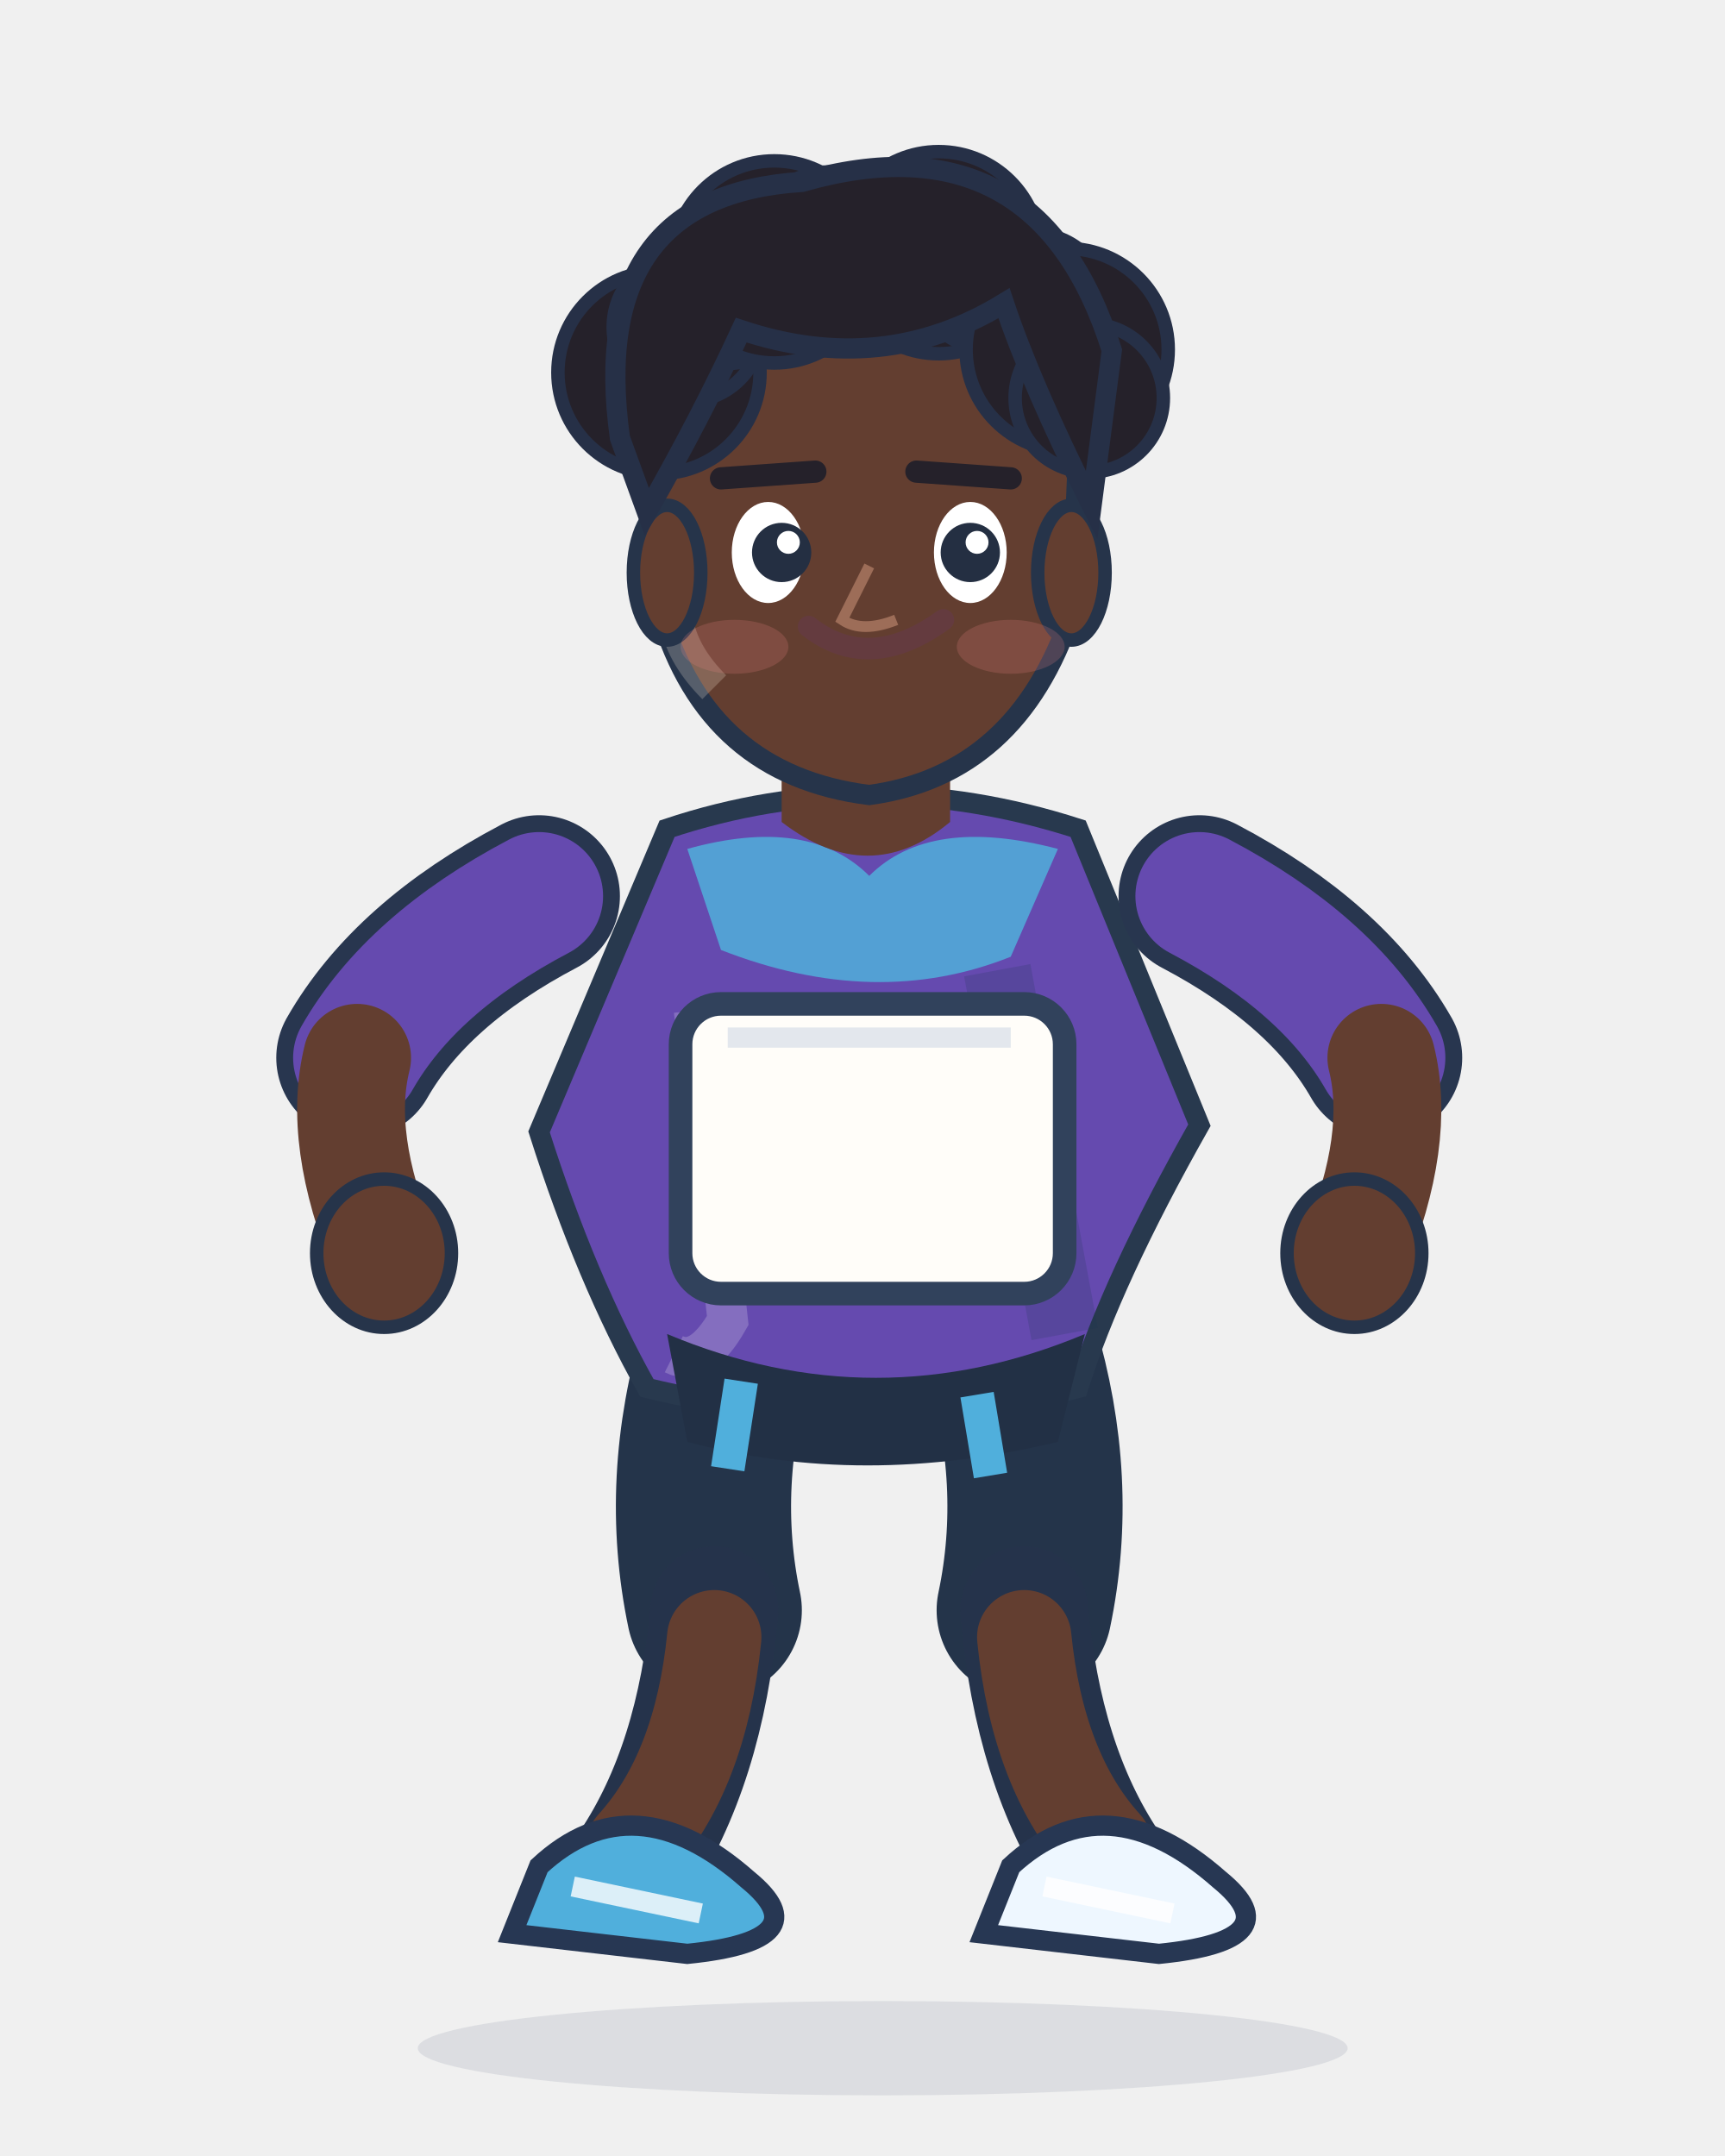
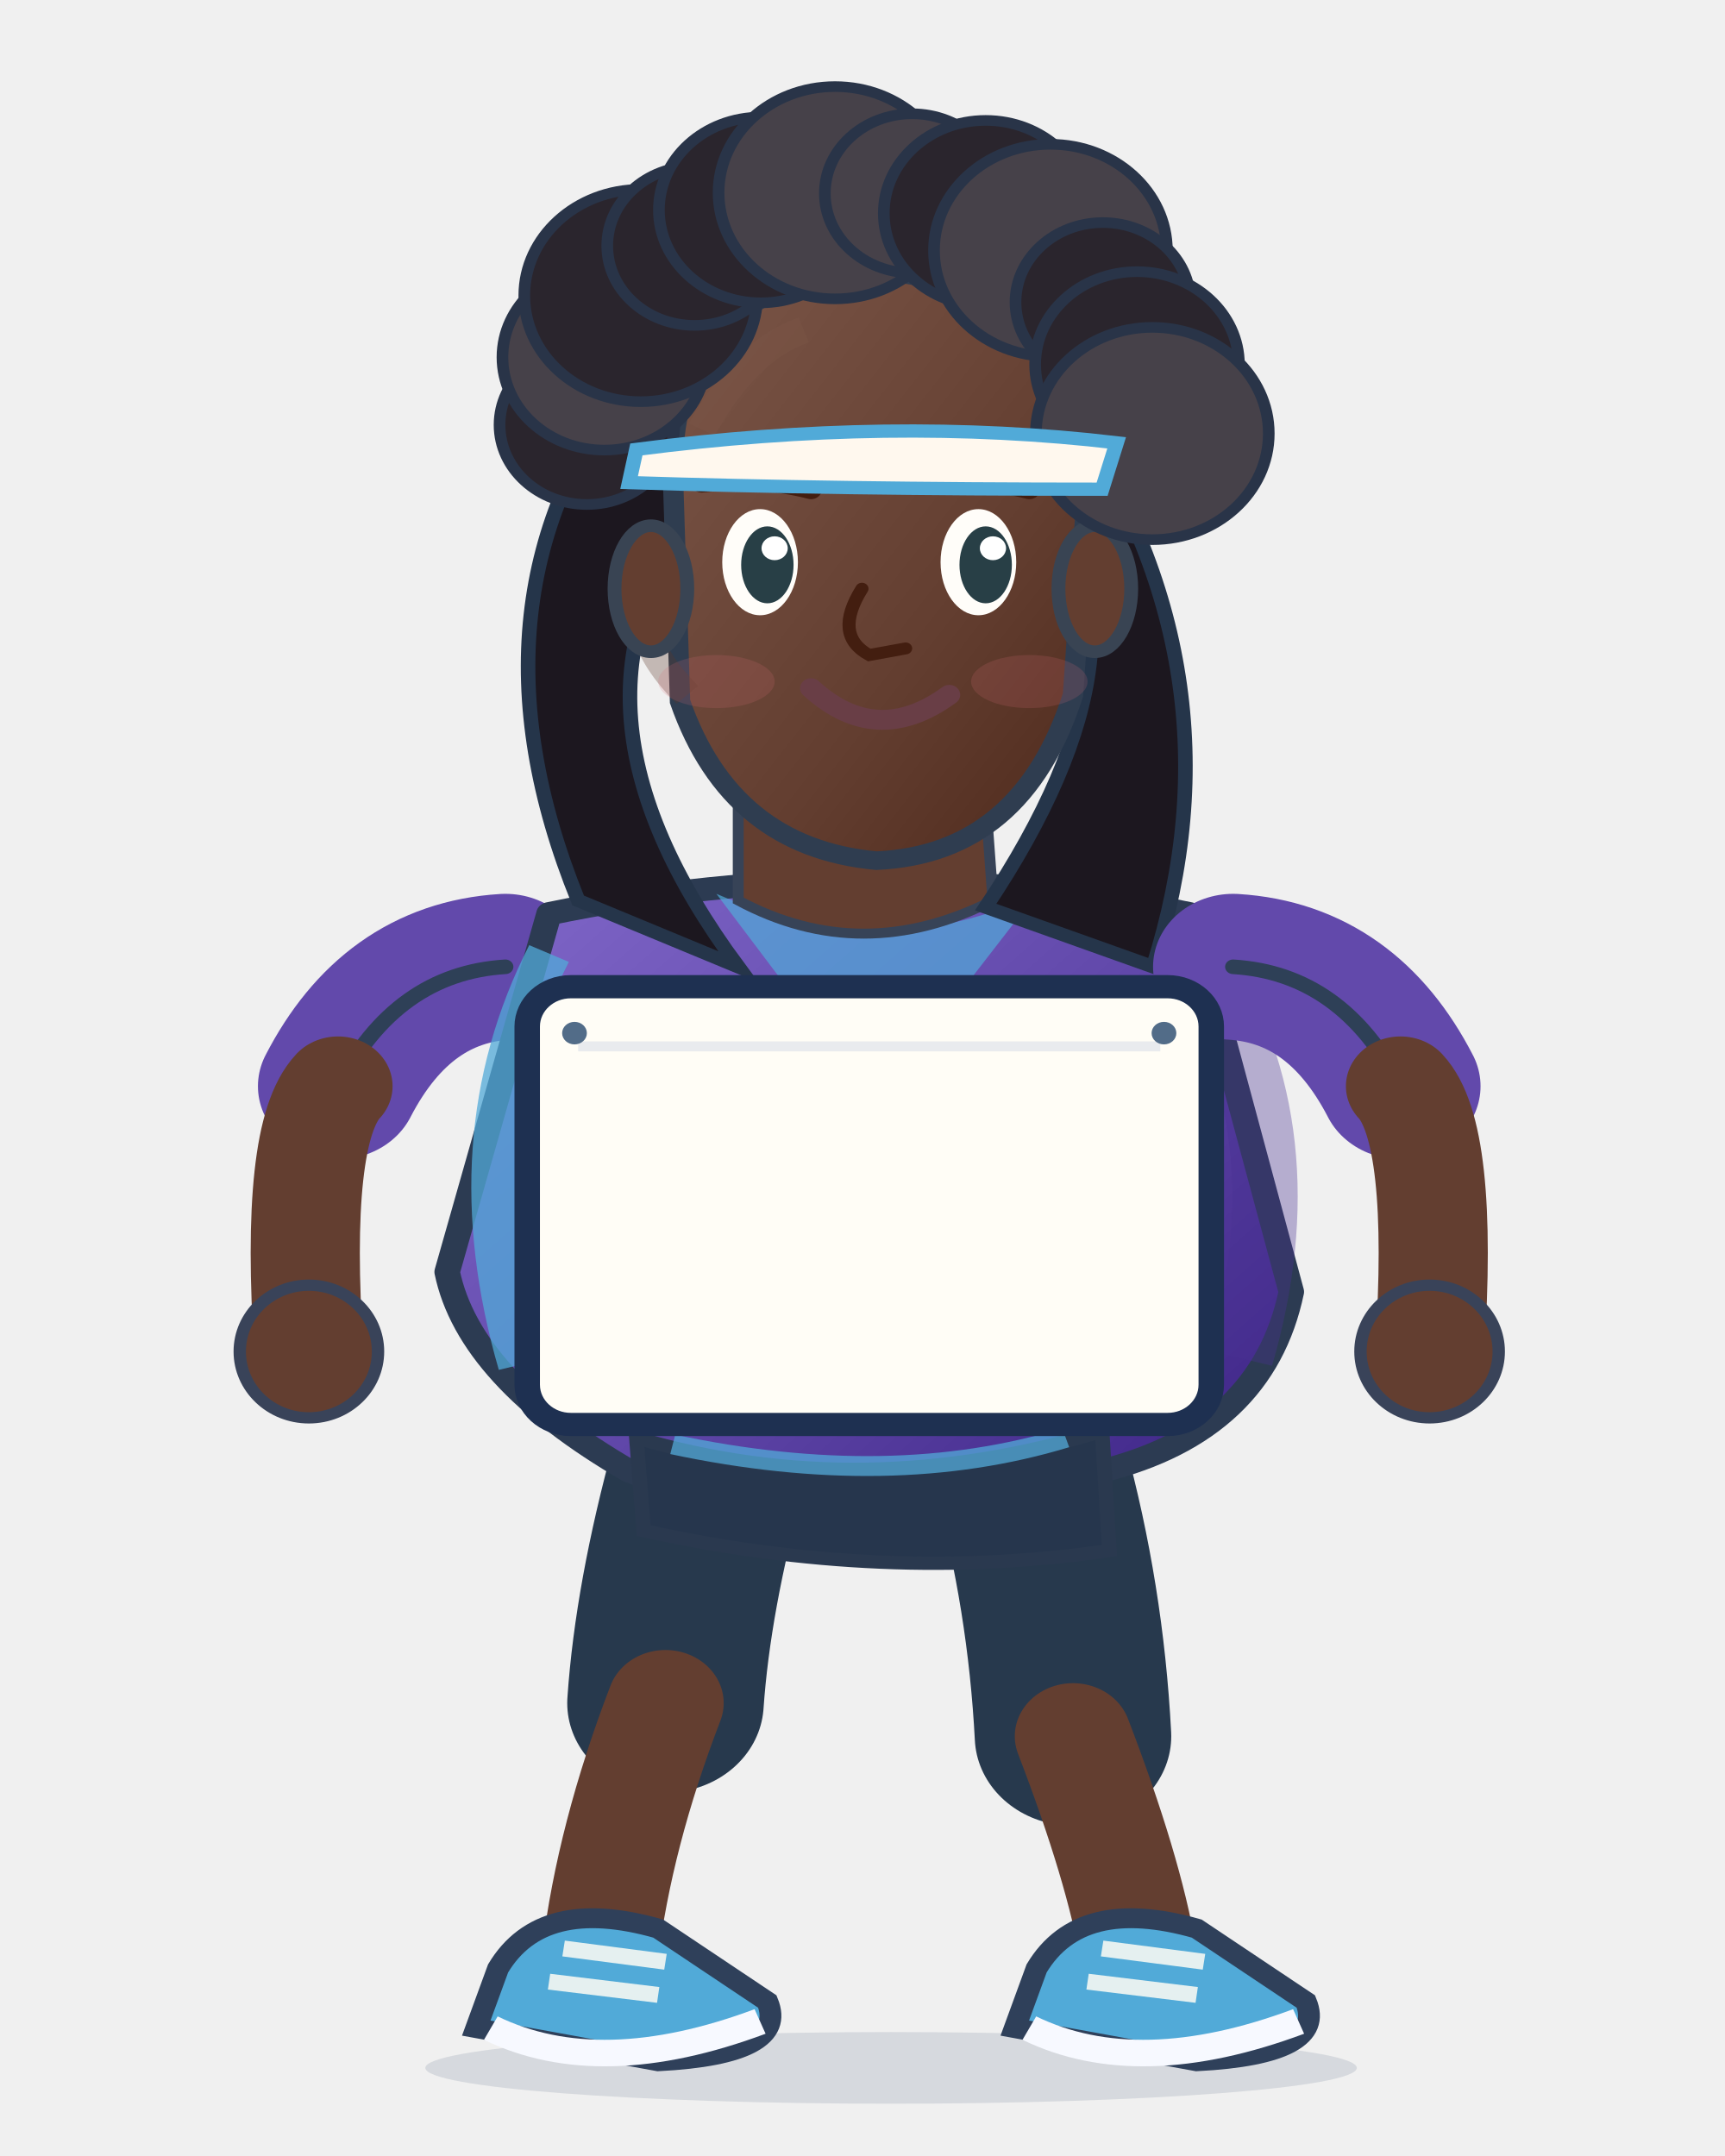
- <svg xmlns="http://www.w3.org/2000/svg" width="256" height="320" viewBox="0 0 256 320" role="img" aria-label="US male run">
-   <g id="body_12_pose" transform="translate(0 0)">
-     <ellipse cx="131" cy="304" rx="69" ry="7" fill="#26385c" opacity=".10" />
+ <svg xmlns="http://www.w3.org/2000/svg" width="256" height="320" viewBox="0 0 256 320" role="img" aria-label="SnackDash original adult runner body_12 run">
+   <defs>
+     <linearGradient id="skin_11" x1="0" y1="0" x2=".9" y2="1">
+       <stop offset="0" stop-color="#7b5648" />
+       <stop offset=".65" stop-color="#633e30" />
+       <stop offset="1" stop-color="#512c1e" />
+     </linearGradient>
+     <linearGradient id="shirt_11" x1="0" y1="0" x2=".94" y2=".8">
+       <stop offset="0" stop-color="#8168ca" />
+       <stop offset=".56" stop-color="#6249AB" />
+       <stop offset="1" stop-color="#442b8d" />
+     </linearGradient>
+   </defs>
+   <g id="character_anchor" transform="translate(129 302) scale(1.08 0.9845) translate(-129 -302)">
+     <ellipse cx="132" cy="307" rx="64" ry="5.4" fill="#273F61" opacity=".13" />
    <g id="legs">
      <g id="leg_left">
-         <path d="M108 200 Q102 220 106 239" stroke="#24344a" stroke-width="26" stroke-linecap="round" fill="none" />
-         <path d="M106 239 Q104 262 94 277" stroke="#25334b" stroke-width="19" stroke-linecap="round" fill="none" />
-         <path d="M106 243 Q104 263 94 274" stroke="#633e30" stroke-width="14" stroke-linecap="round" fill="none" />
-         <path d="M80 277 Q94 264 111 279 Q122 288 102 290 L76 287Z" fill="#50afdc" stroke="#273753" stroke-width="3" />
-         <path d="M85 280 L104 284" stroke="#ffffff" stroke-width="3" opacity=".8" />
+         <path d="M107 216 Q102 236 101 252" stroke="#27394D" stroke-width="27" stroke-linecap="round" fill="none" />
+         <path d="M101 252 Q94 272 92 290" stroke="#633e30" stroke-width="16" stroke-linecap="round" fill="none" />
+         <g>
+           <path d="M78 292 Q84 281 100 286 L115 297 Q118 305 100 306 L75 301Z" fill="#51AAD8" stroke="#2F405A" stroke-width="3" />
+           <path d="M77 301 Q92 309 114 300" stroke="#F7F9FF" stroke-width="4" fill="none" />
+           <path d="M85 294 L100 296 M87 289 L101 291" stroke="#FFFDF4" stroke-width="2.4" opacity=".85" />
+         </g>
      </g>
      <g id="leg_right">
-         <path d="M150 200 Q156 220 152 239" stroke="#24344a" stroke-width="26" stroke-linecap="round" fill="none" />
-         <path d="M152 239 Q154 262 164 277" stroke="#25334b" stroke-width="19" stroke-linecap="round" fill="none" />
-         <path d="M152 243 Q154 263 164 274" stroke="#633e30" stroke-width="14" stroke-linecap="round" fill="none" />
-         <path d="M150 277 Q164 264 181 279 Q192 288 172 290 L146 287Z" fill="#eef7ff" stroke="#273753" stroke-width="3" />
-         <path d="M155 280 L174 284" stroke="#ffffff" stroke-width="3" opacity=".8" />
+         <path d="M151 216 Q156 236 157 257" stroke="#27394D" stroke-width="27" stroke-linecap="round" fill="none" />
+         <path d="M157 257 Q164 277 166 290" stroke="#633e30" stroke-width="16" stroke-linecap="round" fill="none" />
+         <g>
+           <path d="M152 292 Q158 281 174 286 L189 297 Q192 305 174 306 L149 301Z" fill="#51AAD8" stroke="#2F405A" stroke-width="3" />
+           <path d="M151 301 Q166 309 188 300" stroke="#F7F9FF" stroke-width="4" fill="none" />
+           <path d="M159 294 L174 296 M161 289 L175 291" stroke="#FFFDF4" stroke-width="2.4" opacity=".85" />
+         </g>
      </g>
    </g>
    <g id="arm_left">
-       <path d="M80 133 Q61 143 53 157" fill="none" stroke="#28364f" stroke-width="24" stroke-linecap="round" />
-       <path d="M80 133 Q61 143 53 157" fill="none" stroke="#654aaf" stroke-width="19" stroke-linecap="round" />
-       <path d="M53 157 Q50 169 57 186" stroke="#633e30" stroke-width="16" stroke-linecap="round" fill="none" />
-       <ellipse cx="57" cy="186" rx="10" ry="11" fill="#633e30" stroke="#26344a" stroke-width="2" />
+       <path d="M79 141 Q64 142 56 159" stroke="#6249AB" stroke-width="22" stroke-linecap="round" fill="none" />
+       <path d="M79 141 Q64 142 56 159" stroke="#2E4057" stroke-width="2.2" stroke-linecap="round" fill="none" />
+       <path d="M56 159 Q50 166 52 199" stroke="#633e30" stroke-width="15" stroke-linecap="round" fill="none" />
+       <ellipse cx="52" cy="199" rx="9.5" ry="10" fill="#633e30" stroke="#394359" stroke-width="1.7" />
    </g>
    <g id="torso">
-       <path d="M99 123 Q129 113 160 123 L178 167 Q165 190 160 206 Q129 214 96 206 Q87 190 80 168Z" fill="#654aaf" stroke="#28394e" stroke-width="3" />
-       <path d="M102 126 Q120 121 129 130 Q138 121 157 126 L150 142 Q130 150 107 141Z" fill="#50afdc" opacity=".84" />
-       <path d="M103 150 L108 196 Q104 203 100 201" stroke="#fff" stroke-opacity=".20" stroke-width="6" fill="none" />
-       <path d="M148 144 L158 198" stroke="#193451" stroke-opacity=".18" stroke-width="10" fill="none" />
-       <path d="M116 113 L116 122 Q129 132 141 122 L141 111Z" fill="#633e30" />
-       <path d="M99 198 Q130 211 161 198 L157 214 Q128 221 102 214Z" fill="#223045" />
-       <path d="M110 205 L108 218 M145 207 L147 219" stroke="#50afdc" stroke-width="5" />
+       <path d="M85 133 Q129 123 173 133 L187 190 Q183 211 161 217 Q129 231 96 217 Q74 203 71 187Z" fill="url(#shirt_11)" stroke="#2C3B52" stroke-width="3.5" stroke-linejoin="round" />
+       <path d="M85 139 Q72 167 81 201" stroke="#51AAD8" stroke-width="6" opacity=".75" fill="none" />
+       <path d="M174 140 Q189 166 180 200" stroke="#493092" stroke-width="9" opacity=".35" fill="none" />
+       <path d="M108 130 L119 146 L140 147 L152 130 Q131 141 108 130Z" fill="#51AAD8" opacity=".7" />
+       <path d="M114 129 Q128 139 144 129" stroke="#2B3D50" stroke-width="3" fill="none" />
+       <path d="M97 212 Q128 222 161 211 L162 229 Q131 234 98 226Z" fill="#26364D" stroke="#2A394F" stroke-width="2" />
+       <path d="M102 213 Q132 220 156 212" stroke="#51AAD8" stroke-width="3" fill="none" opacity=".75" />
+       <path d="M111 116 L111 131 Q128 141 146 131 L145 116" fill="#633e30" stroke="#374357" stroke-width="1.5" />
+     </g>
+     <g id="hair_back">
+       <path d="M97 51 Q72 85 89 131 L111 141 Q84 101 106 72 M156 56 Q181 96 168 141 L145 132 Q170 91 152 68Z" fill="#1c171f" stroke="#25354A" stroke-width="2" />
+     </g>
+     <g id="face">
+       <path d="M102 66 Q102 39 128 36 Q156 37 159 68 L157 100 Q150 124 130 125 Q110 123 103 101Z" fill="url(#skin_11)" stroke="#2F3D50" stroke-width="2.8" />
+       <path d="M106 60 Q112 48 120 45" stroke="#7a5547" stroke-width="4" opacity=".4" fill="none" />
+       <path d="M100 83 Q95 90 104 100" stroke="#5a3527" stroke-width="4" opacity=".3" fill="none" />
+       <ellipse cx="99" cy="84" rx="5" ry="9.5" fill="#633e30" stroke="#394453" stroke-width="1.9" />
+       <ellipse cx="160" cy="84" rx="5" ry="9.5" fill="#633e30" stroke="#394453" stroke-width="1.9" />
+       <path d="M106 68 Q114 67 121 69" fill="none" stroke="#431e10" stroke-width="3" stroke-linecap="round" />
+       <ellipse cx="114" cy="80" rx="5.2" ry="8" fill="#FFFDF9" />
+       <ellipse cx="115" cy="80.4" rx="3.6" ry="5.8" fill="#283F46" />
+       <circle cx="116" cy="77.9" r="1.8" fill="white" />
+       <path d="M136 68 Q144 67 151 69" fill="none" stroke="#431e10" stroke-width="3" stroke-linecap="round" />
+       <ellipse cx="144" cy="80" rx="5.2" ry="8" fill="#FFFDF9" />
+       <ellipse cx="145" cy="80.4" rx="3.6" ry="5.8" fill="#283F46" />
+       <circle cx="146" cy="77.9" r="1.8" fill="white" />
+       <path d="M128 84 Q124 91 129 94 L134 93" stroke="#431e10" stroke-width="1.8" fill="none" stroke-linecap="round" />
+       <ellipse cx="108" cy="98" rx="8" ry="4" fill="#D56876" opacity=".18" />
+       <ellipse cx="151" cy="98" rx="8" ry="4" fill="#D56876" opacity=".18" />30s<path d="M121 99 Q130 108 140 100" fill="none" stroke="#693E46" stroke-width="3" stroke-linecap="round" />
+     </g>
+     <g id="hair" stroke-linecap="round">
+       <circle cx="90.2" cy="59.3" r="12" fill="#2A252D" stroke="#293448" stroke-width="1.6" />
+       <circle cx="92.6" cy="49.1" r="14" fill="#464149" stroke="#293448" stroke-width="1.6" />
+       <circle cx="97.6" cy="39.8" r="16" fill="#2A252D" stroke="#293448" stroke-width="1.6" />
+       <circle cx="105.0" cy="32.3" r="12" fill="#2A252D" stroke="#293448" stroke-width="1.6" />
+       <circle cx="114.1" cy="26.9" r="14" fill="#2A252D" stroke="#293448" stroke-width="1.6" />
+       <circle cx="124.3" cy="24.3" r="16" fill="#464149" stroke="#293448" stroke-width="1.6" />
+       <circle cx="134.9" cy="24.4" r="12" fill="#464149" stroke="#293448" stroke-width="1.6" />
+       <circle cx="145.0" cy="27.4" r="14" fill="#2A252D" stroke="#293448" stroke-width="1.6" />
+       <circle cx="153.9" cy="33.0" r="16" fill="#464149" stroke="#293448" stroke-width="1.6" />
+       <circle cx="161.1" cy="40.8" r="12" fill="#2A252D" stroke="#293448" stroke-width="1.6" />
+       <circle cx="165.8" cy="50.2" r="14" fill="#2A252D" stroke="#293448" stroke-width="1.6" />
+       <circle cx="167.9" cy="60.6" r="16" fill="#464149" stroke="#293448" stroke-width="1.6" />
+       <path d="M97 63 Q132 58 163 62 L161 69 Q124 69 96 68Z" fill="#FFF8EE" stroke="#51AAD8" stroke-width="2" />
    </g>
    <g id="arm_right">
-       <path d="M178 133 Q197 143 205 157" fill="none" stroke="#28364f" stroke-width="24" stroke-linecap="round" />
-       <path d="M178 133 Q197 143 205 157" fill="none" stroke="#654aaf" stroke-width="19" stroke-linecap="round" />
-       <path d="M205 157 Q208 169 201 186" stroke="#633e30" stroke-width="16" stroke-linecap="round" fill="none" />
-       <ellipse cx="201" cy="186" rx="10" ry="11" fill="#633e30" stroke="#26344a" stroke-width="2" />
+       <path d="M179 141 Q194 142 202 159" stroke="#6249AB" stroke-width="22" stroke-linecap="round" fill="none" />
+       <path d="M179 141 Q194 142 202 159" stroke="#2E4057" stroke-width="2.2" stroke-linecap="round" fill="none" />
+       <path d="M202 159 Q208 166 206 199" stroke="#633e30" stroke-width="15" stroke-linecap="round" fill="none" />
+       <ellipse cx="206" cy="199" rx="9.5" ry="10" fill="#633e30" stroke="#394359" stroke-width="1.7" />
    </g>
-     <g id="face">
-       <path d="M97 67 Q99 42 128 40 Q155 41 160 67 L159 91 Q151 115 129 118 Q105 115 98 91Z" fill="#633e30" stroke="#26344a" stroke-width="3" />
-       <path d="M102 83 Q97 93 106 102" stroke="#fff1dd" stroke-width="5" opacity=".22" fill="none" />
-       <ellipse cx="99" cy="85" rx="5" ry="10" fill="#633e30" stroke="#26344a" stroke-width="2" />
-       <ellipse cx="159" cy="85" rx="5" ry="10" fill="#633e30" stroke="#26344a" stroke-width="2" />
-       <path d="M107 71 L121 70 M136 70 L150 71" fill="none" stroke="#25212a" stroke-width="3.3" stroke-linecap="round" />
-       <ellipse cx="114" cy="82" rx="5.4" ry="7.5" fill="#fff" />
-       <ellipse cx="144" cy="82" rx="5.4" ry="7.5" fill="#fff" />
-       <circle cx="116" cy="82" r="4.4" fill="#242f42" />
-       <circle cx="144" cy="82" r="4.4" fill="#242f42" />
-       <circle cx="117" cy="80.5" r="1.7" fill="#fff" />
-       <circle cx="145" cy="80.5" r="1.7" fill="#fff" />
-       <path d="M129 84 L125 92 Q128 94 133 92" stroke="#9d6d58" stroke-width="1.6" fill="none" />
-       <ellipse cx="109" cy="96" rx="8" ry="4" fill="#ee8382" opacity=".21" />
-       <ellipse cx="150" cy="96" rx="8" ry="4" fill="#ee8382" opacity=".21" />
-       <path d="M120 93 Q129 100 140 92" fill="none" stroke="#643b3f" stroke-width="3.2" stroke-linecap="round" />
+     <g id="bib_blank" data-bib-rect="82,144,94,66">
+       <rect id="bib_mask" x="82" y="144" width="94" height="66" rx="6" fill="#FFFDF6" stroke="#1E3051" stroke-width="3.5" />
+       <path d="M89 153 H169" stroke="#D9DFE9" stroke-width="1.5" opacity=".58" />
+       <circle cx="88.5" cy="151" r="1.7" fill="#526C88" />
+       <circle cx="169.5" cy="151" r="1.7" fill="#526C88" />
    </g>
-     <g id="hair">
-       <circle cx="97.796" cy="55.291" r="15" fill="#25212a" stroke="#263047" stroke-width="2" />
-       <circle cx="102.004" cy="48.546" r="11" fill="#25212a" stroke="#263047" stroke-width="2" />
-       <circle cx="107.825" cy="42.963" r="11" fill="#25212a" stroke="#263047" stroke-width="2" />
-       <circle cx="114.911" cy="38.877" r="15" fill="#25212a" stroke="#263047" stroke-width="2" />
-       <circle cx="122.839" cy="36.53" r="11" fill="#25212a" stroke="#263047" stroke-width="2" />
-       <circle cx="131.135" cy="36.063" r="11" fill="#25212a" stroke="#263047" stroke-width="2" />
-       <circle cx="139.303" cy="37.505" r="15" fill="#25212a" stroke="#263047" stroke-width="2" />
-       <circle cx="146.856" cy="40.768" r="11" fill="#25212a" stroke="#263047" stroke-width="2" />
-       <circle cx="153.342" cy="45.659" r="11" fill="#25212a" stroke="#263047" stroke-width="2" />
-       <circle cx="158.373" cy="51.884" r="15" fill="#25212a" stroke="#263047" stroke-width="2" />
-       <circle cx="161.65" cy="59.072" r="11" fill="#25212a" stroke="#263047" stroke-width="2" />
-       <path d="M92 65 Q87 29 119 27 Q154 17 165 52 L162 75 Q153 57 149 45 Q131 56 110 49 Q104 62 96 76Z" fill="#25212a" stroke="#263047" stroke-width="3" />
-     </g>
-     <g id="bib_placeholder">
-       <rect x="101" y="149" width="57" height="43" rx="6" fill="#fffdf9" stroke="#31425c" stroke-width="3.5" />
-       <path d="M108 154 H150" stroke="#e3e7ed" stroke-width="3" />
-     </g>
+     <g id="accessories" />
  </g>
</svg>
